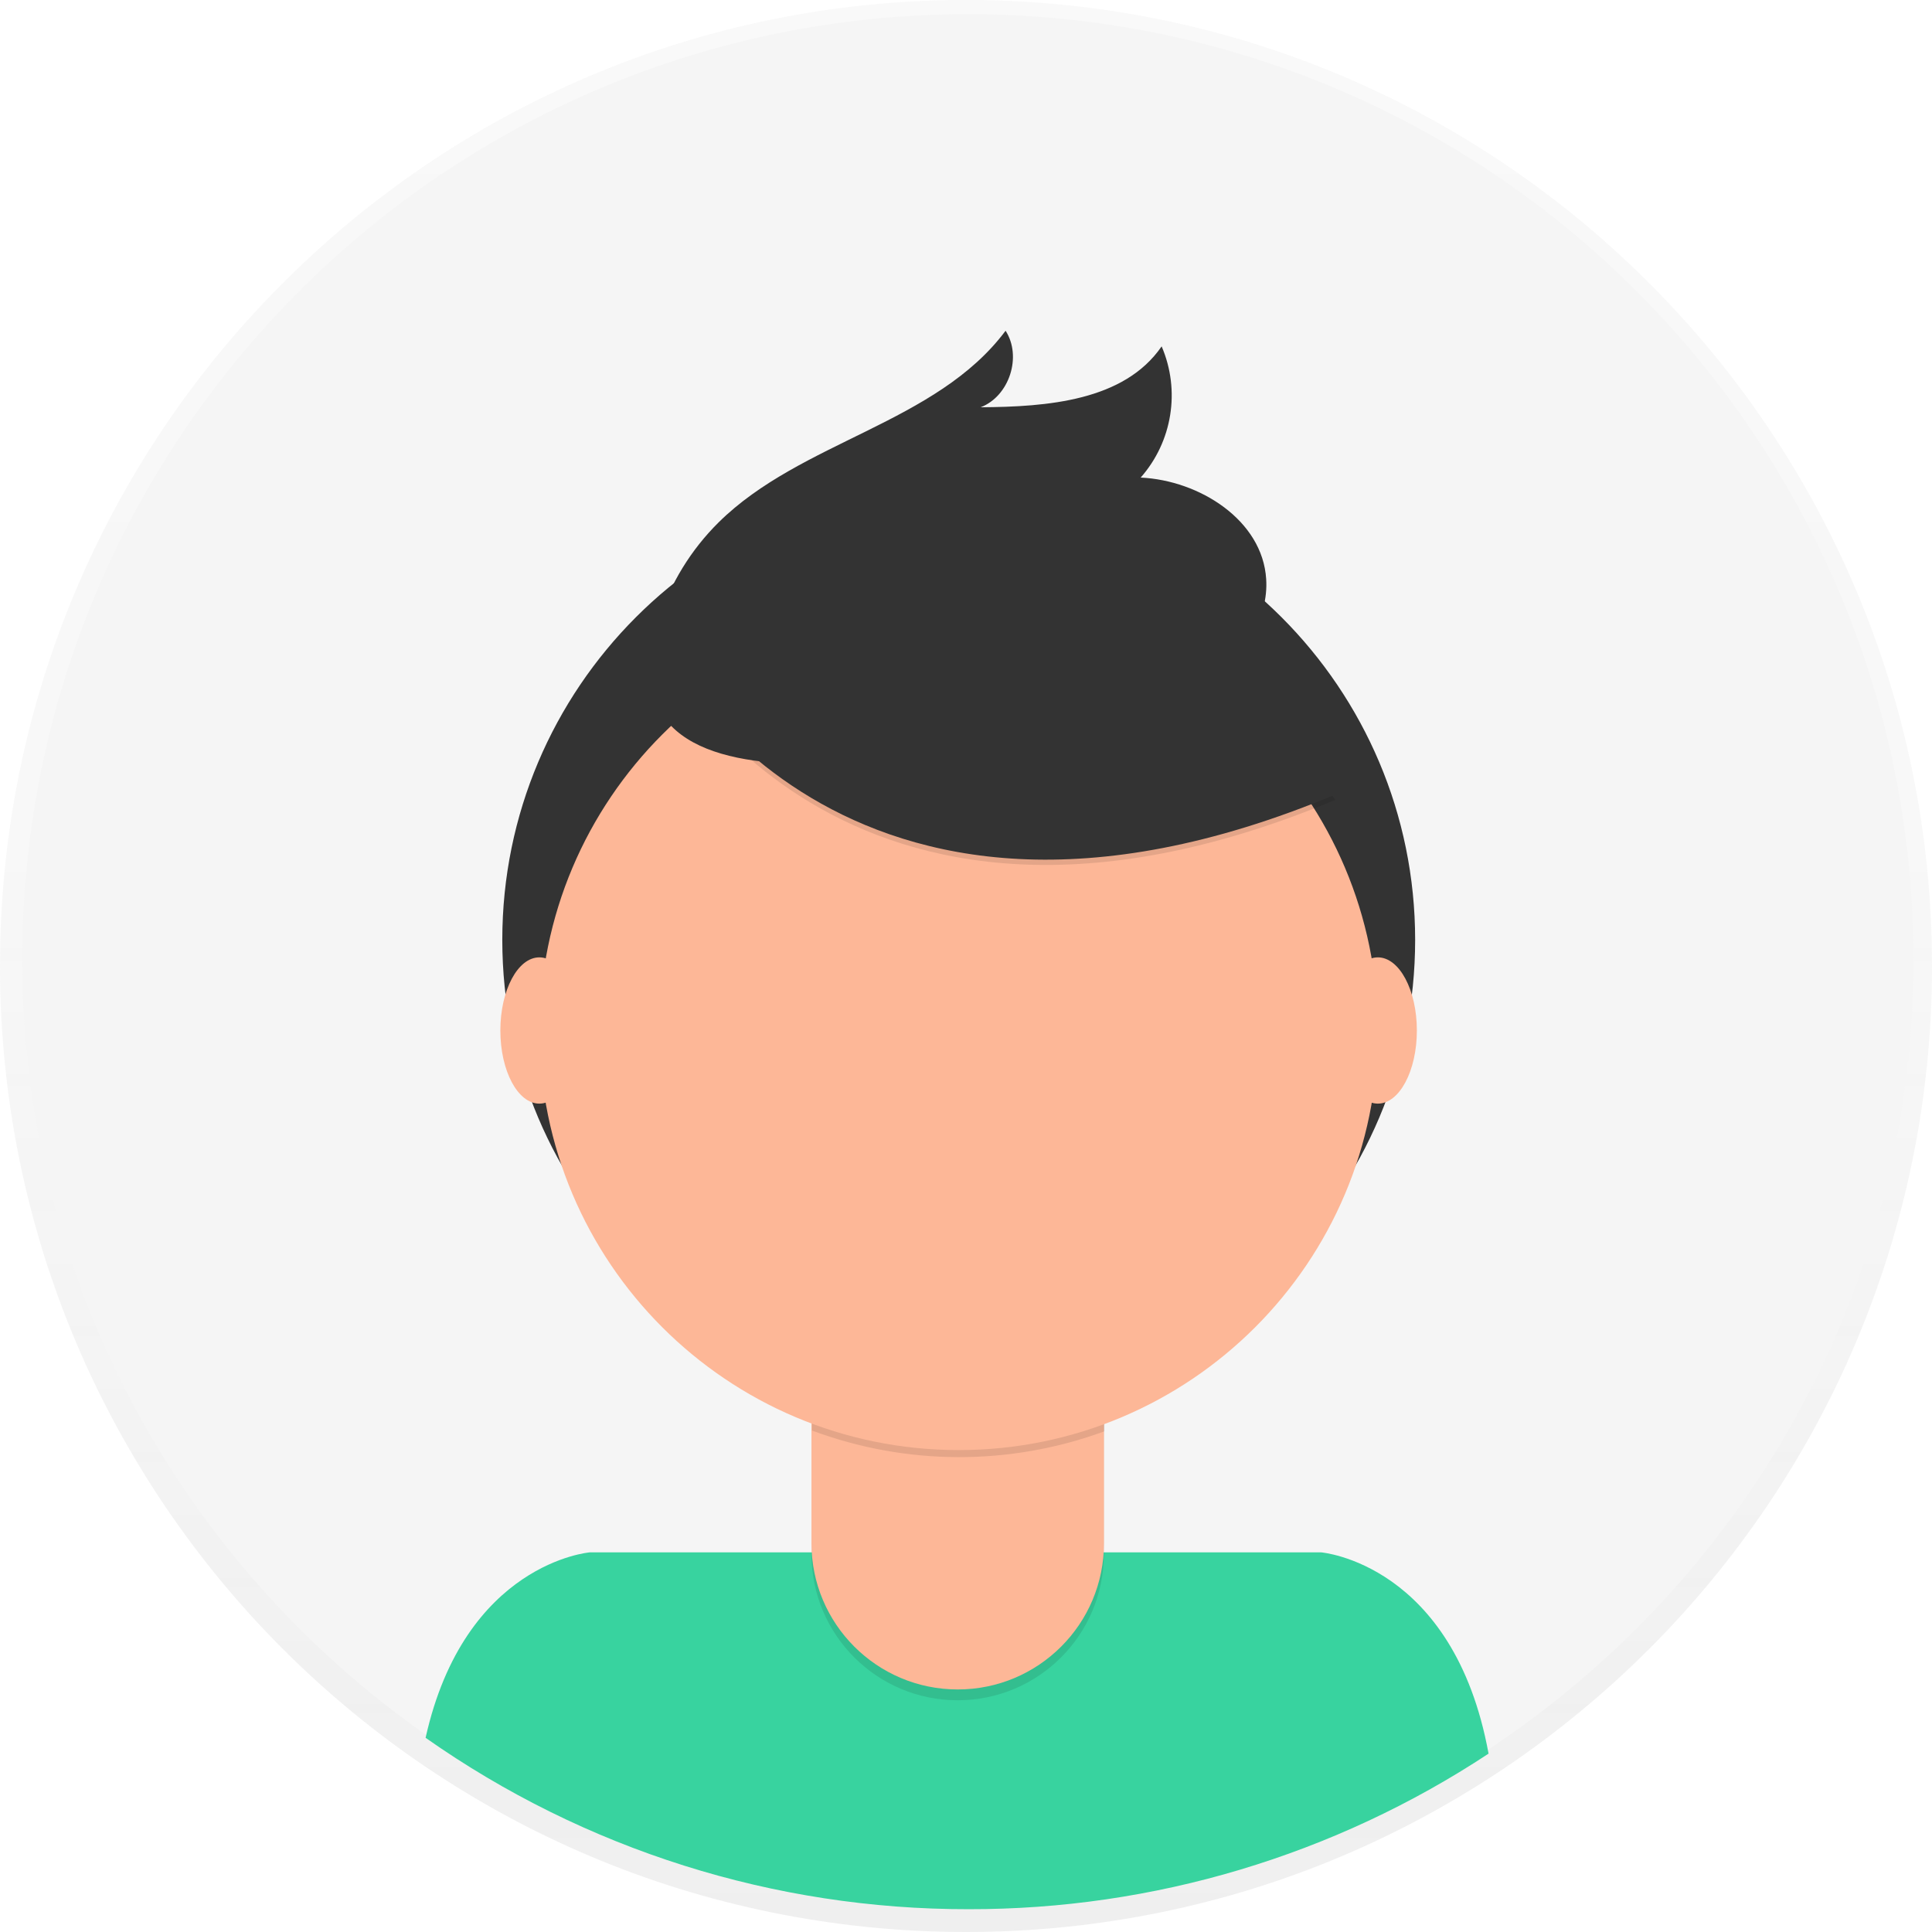
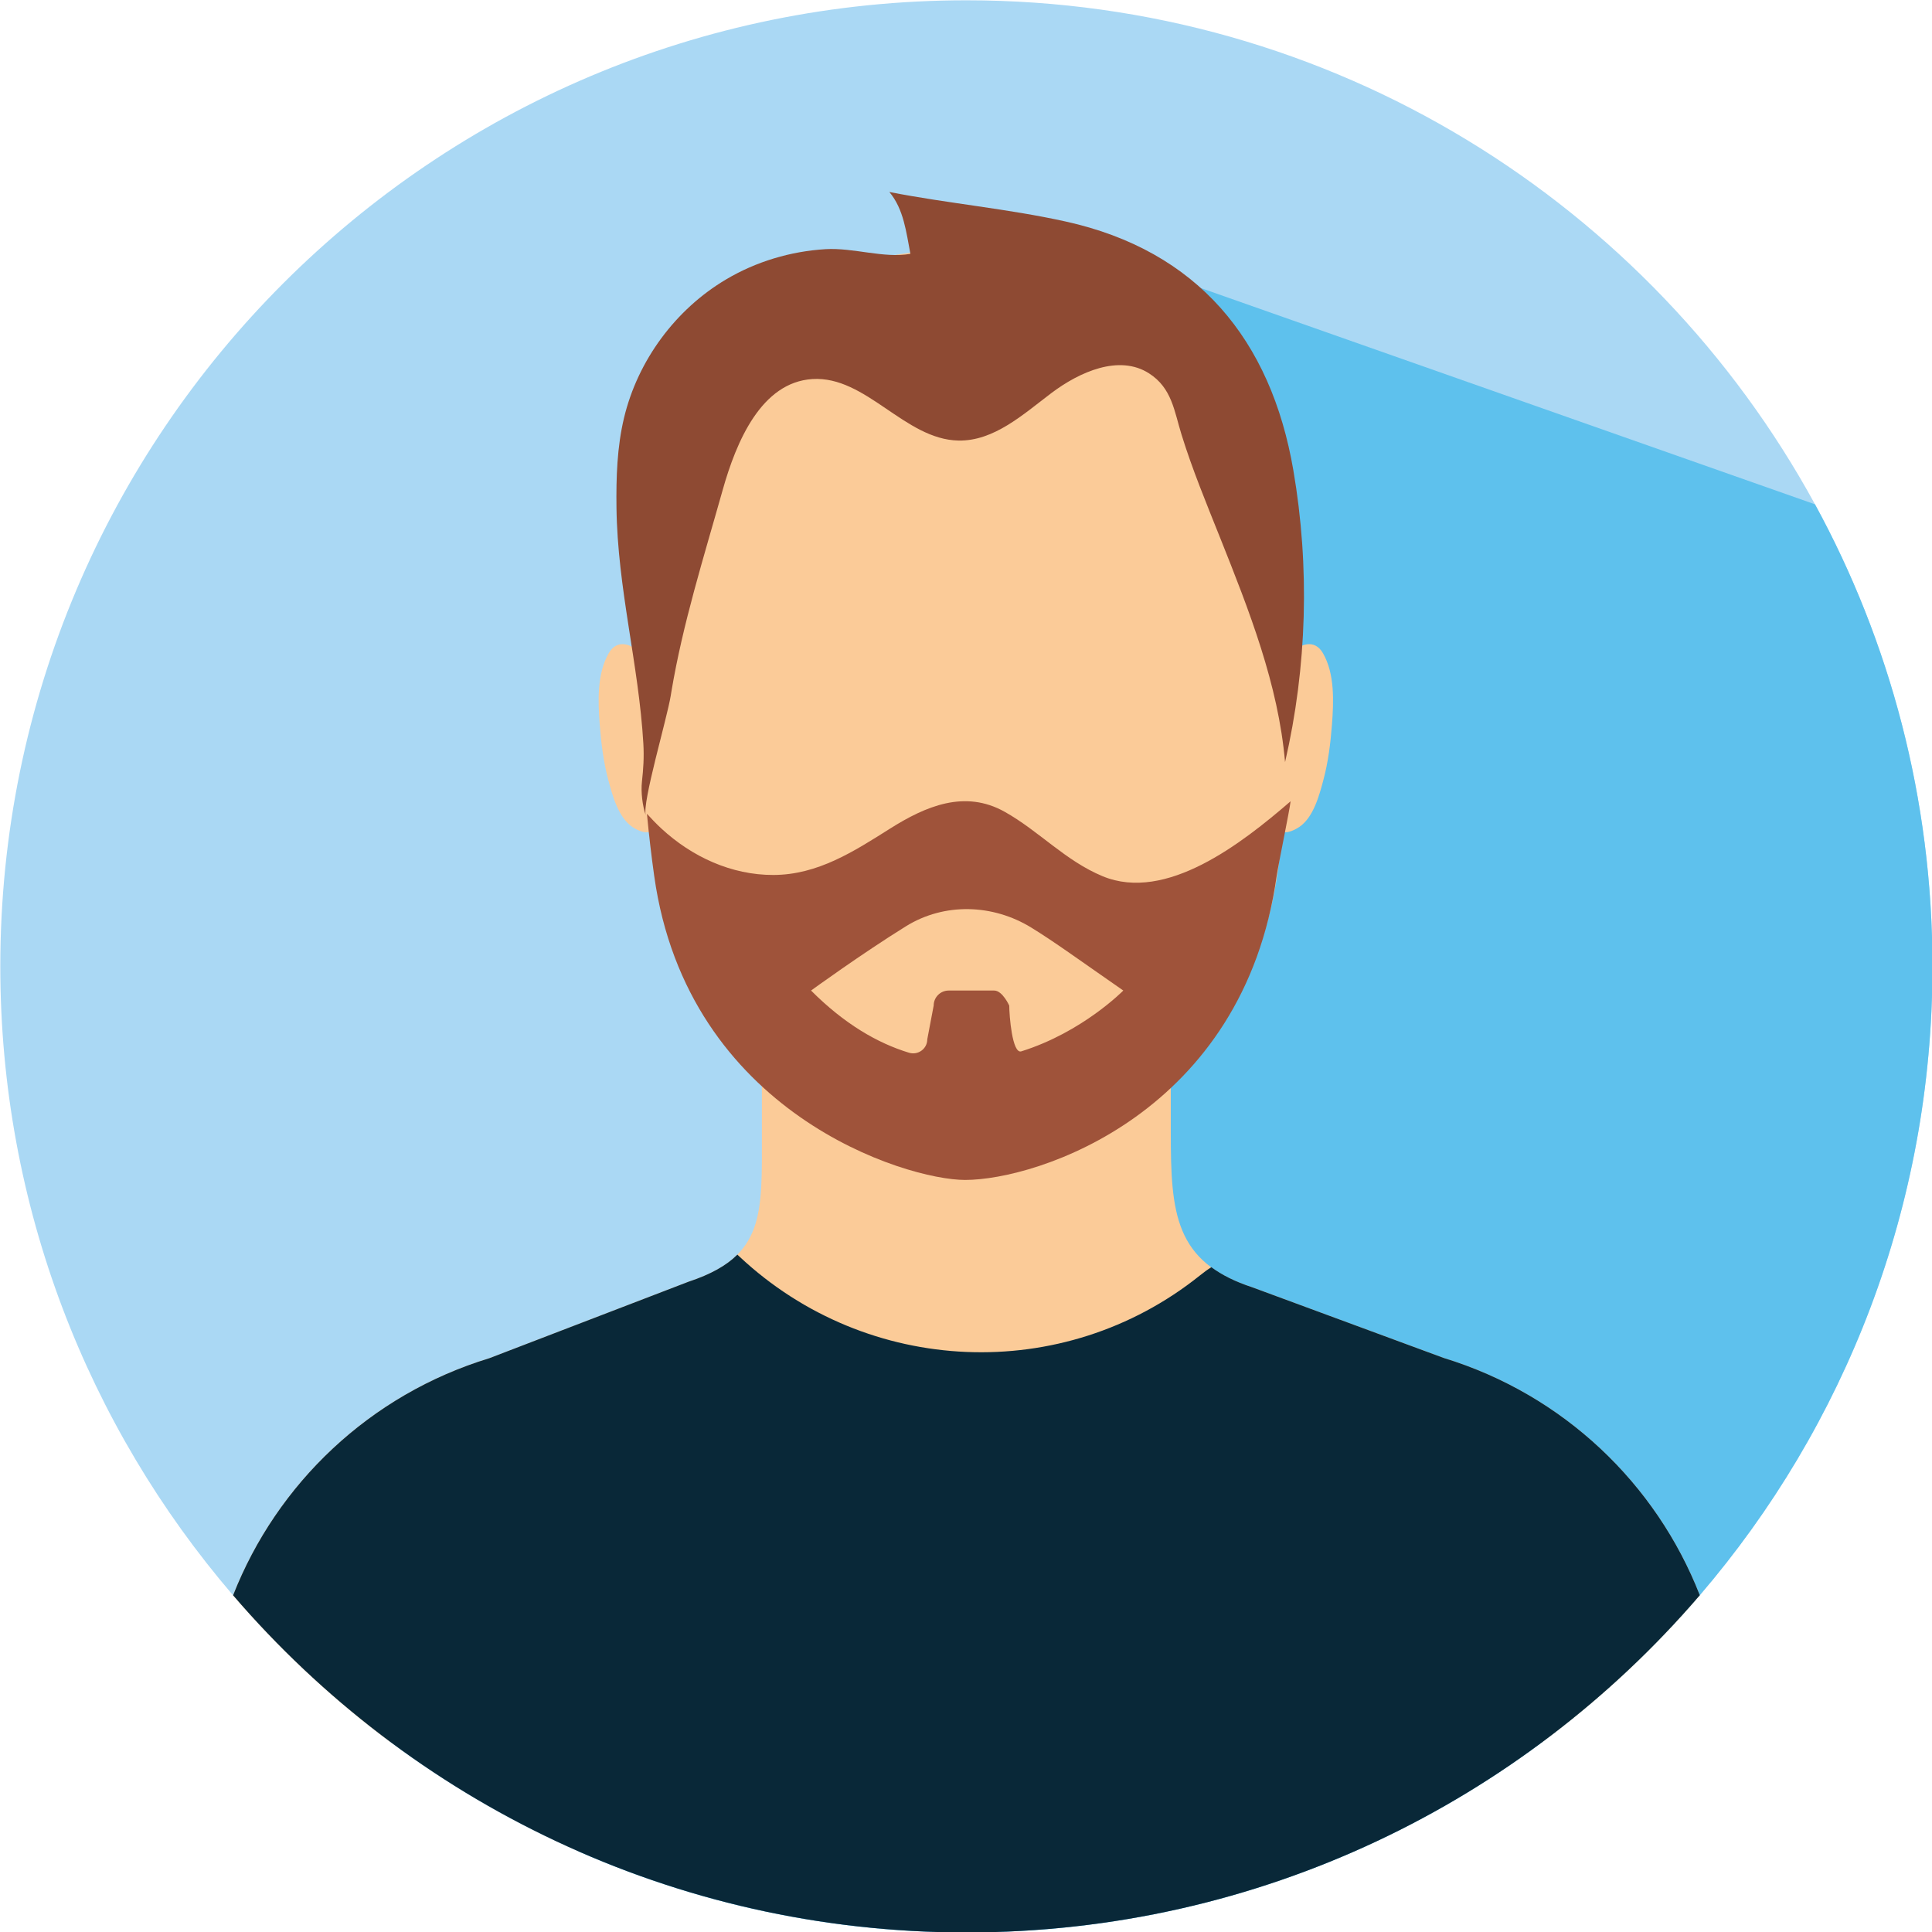
- <svg xmlns="http://www.w3.org/2000/svg" id="457bf273-24a3-4fd8-a857-e9b918267d6a" data-name="Layer 1" width="698" height="698" viewBox="0 0 698 698">
-   <defs>
-     <linearGradient id="b247946c-c62f-4d08-994a-4c3d64e1e98f" x1="349" y1="698" x2="349" gradientUnits="userSpaceOnUse">
-       <stop offset="0" stop-color="gray" stop-opacity="0.25" />
-       <stop offset="0.54" stop-color="gray" stop-opacity="0.12" />
-       <stop offset="1" stop-color="gray" stop-opacity="0.1" />
-     </linearGradient>
-   </defs>
-   <g opacity="0.5">
-     <circle cx="349" cy="349" r="349" fill="url(#b247946c-c62f-4d08-994a-4c3d64e1e98f)" />
-   </g>
-   <circle cx="349.68" cy="346.77" r="341.64" fill="#f5f5f5" />
-   <path d="M601,790.76a340,340,0,0,0,187.79-56.2c-12.59-68.8-60.5-72.72-60.5-72.72H464.09s-45.21,3.71-59.33,67A340.07,340.07,0,0,0,601,790.76Z" transform="translate(-251 -101)" fill="#38d39f" />
-   <circle cx="346.37" cy="339.57" r="164.9" fill="#333" />
-   <path d="M293.15,476.92H398.81a0,0,0,0,1,0,0v84.53A52.83,52.83,0,0,1,346,614.28h0a52.83,52.83,0,0,1-52.83-52.83V476.92a0,0,0,0,1,0,0Z" opacity="0.1" />
-   <path d="M296.5,473h99a3.35,3.35,0,0,1,3.35,3.35v81.18A52.83,52.83,0,0,1,346,610.37h0a52.83,52.83,0,0,1-52.83-52.83V476.35A3.35,3.35,0,0,1,296.5,473Z" fill="#fdb797" />
-   <path d="M544.34,617.82a152.07,152.07,0,0,0,105.66.29v-13H544.34Z" transform="translate(-251 -101)" opacity="0.1" />
-   <circle cx="346.37" cy="372.44" r="151.45" fill="#fdb797" />
-   <path d="M489.49,335.68S553.32,465.24,733.37,390l-41.92-65.73-74.31-26.67Z" transform="translate(-251 -101)" opacity="0.1" />
-   <path d="M489.49,333.78s63.83,129.56,243.88,54.3l-41.92-65.73-74.31-26.67Z" transform="translate(-251 -101)" fill="#333" />
-   <path d="M488.93,325a87.49,87.49,0,0,1,21.69-35.27c29.79-29.45,78.63-35.66,103.68-69.24,6,9.32,1.36,23.65-9,27.65,24-.16,51.81-2.26,65.38-22a44.89,44.89,0,0,1-7.57,47.4c21.27,1,44,15.4,45.34,36.65.92,14.16-8,27.56-19.59,35.68s-25.71,11.85-39.56,14.9C608.86,369.7,462.54,407.07,488.93,325Z" transform="translate(-251 -101)" fill="#333" />
-   <ellipse cx="194.86" cy="372.3" rx="14.09" ry="26.42" fill="#fdb797" />
-   <ellipse cx="497.8" cy="372.3" rx="14.09" ry="26.42" fill="#fdb797" />
+ <svg xmlns="http://www.w3.org/2000/svg" width="600" zoomAndPan="magnify" viewBox="0 0 450 450" height="600" preserveAspectRatio="xMidYMid meet" version="1.0">
+   <path fill="#aad8f4" d="M 450.105 225.09 C 450.105 281.008 429.68 332.199 395.914 371.555 C 385.031 384.238 372.734 395.703 359.328 405.672 C 321.863 433.594 275.414 450.105 225.105 450.105 C 192.949 450.105 162.395 443.367 134.734 431.215 C 119.07 424.352 104.359 415.762 90.812 405.672 C 77.422 395.668 65.164 384.238 54.277 371.57 C 20.516 332.219 0.07 281.023 0.07 225.09 C 0.07 100.812 100.832 0.07 225.105 0.07 C 310.379 0.07 384.574 47.523 422.746 117.465 C 440.191 149.43 450.105 186.102 450.105 225.09 Z M 450.105 225.09 " fill-opacity="1" fill-rule="nonzero" />
+   <path fill="#5ec1ed" d="M 450.105 225.09 C 450.105 281.008 429.68 332.199 395.914 371.555 C 385.031 384.238 372.734 395.703 359.328 405.672 C 321.863 433.594 275.414 450.105 225.105 450.105 C 192.949 450.105 162.395 443.367 134.734 431.215 L 235.656 89.066 L 224.789 61.828 L 279.719 67.102 L 422.746 117.465 C 440.191 149.43 450.105 186.102 450.105 225.09 Z M 450.105 225.09 " fill-opacity="1" fill-rule="nonzero" />
+   <path fill="#fbcb98" d="M 149.41 152.375 C 147.172 149.922 143.73 148.758 141.793 152.129 C 139.004 156.961 139.285 163.453 139.691 168.797 C 140.027 173.121 140.555 177.461 141.688 181.676 C 142.656 185.309 143.996 190.32 147.242 192.578 C 147.984 193.09 148.988 193.602 149.922 193.793 C 150.434 193.902 153.539 193.953 152.48 192.613 " fill-opacity="1" fill-rule="nonzero" />
+   <path fill="#fbcb98" d="M 300.516 152.375 C 302.758 149.922 306.199 148.758 308.137 152.129 C 310.926 156.961 310.645 163.453 310.238 168.797 C 309.902 173.121 309.371 177.461 308.242 181.676 C 307.273 185.309 305.934 190.32 302.688 192.578 C 301.945 193.09 300.941 193.602 300.004 193.793 C 299.496 193.902 296.391 193.953 297.449 192.613 " fill-opacity="1" fill-rule="nonzero" />
+   <path fill="#fbcb98" d="M 395.914 371.555 C 385.031 384.238 372.754 395.703 359.328 405.672 L 90.812 405.672 C 77.406 395.668 65.145 384.238 54.277 371.57 C 64.477 345.59 86.082 324.859 113.957 316.359 L 160.348 298.543 C 178.27 292.648 177.461 282.734 177.461 263.859 L 177.461 223.711 L 272.699 223.711 L 272.699 263.824 C 272.699 282.719 273.652 293.938 291.609 299.812 L 336.293 316.305 C 364.164 324.844 385.754 345.57 395.914 371.555 Z M 395.914 371.555 " fill-opacity="1" fill-rule="nonzero" />
+   <path fill="#092838" d="M 395.914 371.555 C 354.656 419.641 293.445 450.105 225.105 450.105 C 156.77 450.105 95.559 419.641 54.297 371.57 C 64.492 345.59 86.102 324.859 113.973 316.359 L 160.367 298.543 C 165.59 296.812 169.223 294.75 171.746 292.227 C 171.922 292.402 172.113 292.562 172.293 292.738 C 202.016 320.555 247.648 322.551 279.438 297.113 C 280.461 296.285 281.379 295.633 282.152 295.156 C 284.605 296.973 287.691 298.523 291.609 299.812 L 336.293 316.305 C 364.164 324.844 385.754 345.57 395.914 371.555 Z M 395.914 371.555 " fill-opacity="1" fill-rule="nonzero" />
+   <path fill="#fbcb98" d="M 300.906 144.191 C 300.711 90.422 267.336 61.828 224.789 61.828 C 224.77 61.828 224.805 61.828 224.789 61.828 C 224.77 61.828 221.578 58.316 221.543 58.316 C 178.996 58.316 149.605 90.422 149.43 144.207 C 149.34 168.727 150.188 184.867 152.676 202.668 C 160.418 257.988 211.348 273.492 225.09 273.492 C 241.934 273.492 289.914 257.988 297.66 202.668 C 300.148 184.852 300.992 168.711 300.906 144.191 Z M 300.906 144.191 " fill-opacity="1" fill-rule="nonzero" />
+   <path fill="#8e4a33" d="M 156.379 161.105 C 159.027 145.25 163.93 129.762 168.305 114.203 C 171.516 102.754 177.355 89.047 189.207 88.289 C 201.715 87.496 210.711 102.367 223.234 102.613 C 231.492 102.77 238.266 96.562 244.863 91.57 C 251.461 86.594 260.688 82.504 267.637 86.965 C 272.98 90.387 273.512 95.805 275.188 101.184 C 277.707 109.332 281.008 117.289 284.199 125.281 C 290.938 142.18 297.746 159.379 299.316 177.512 C 304.453 155.27 305.105 132 301.242 109.512 C 296.035 79.188 278.961 58.391 248.23 51.598 C 234.684 48.598 220.73 47.383 207.148 44.719 C 210.516 48.723 211.082 54.137 212.051 59.129 C 205.859 60.223 198.82 57.648 192.277 58.035 C 184.145 58.531 176.102 60.93 169.098 65.094 C 157.316 72.078 148.547 83.984 145.355 97.305 C 143.715 104.129 143.504 111.223 143.59 118.242 C 143.836 137.152 148.777 154.703 149.852 173.242 C 150.031 176.402 149.852 179.066 149.52 182.062 C 149.254 184.5 149.641 187.656 150.418 189.93 C 149.484 187.16 155.391 167.246 156.223 162.059 C 156.273 161.762 156.328 161.426 156.379 161.105 Z M 156.379 161.105 " fill-opacity="1" fill-rule="nonzero" />
+   <path fill="#9f533a" d="M 256.84 204.098 C 248.145 200.496 242.059 193.602 234.016 189.086 C 224.699 183.863 215.598 187.777 207.309 193 C 198.895 198.309 190.496 203.762 180.16 203.797 C 170.367 203.832 161.145 199.547 154.051 192.984 C 152.871 191.891 151.758 190.727 150.684 189.543 C 151.141 194.375 151.688 199.141 152.375 204.008 C 160.121 259.328 211.047 274.832 224.789 274.832 C 241.633 274.832 289.617 259.328 297.359 204.008 C 297.676 201.77 300.359 188.82 300.605 186.633 C 289.211 196.477 271.605 210.199 256.84 204.098 Z M 235.074 234.227 C 235.074 234.227 233.504 230.715 231.562 230.715 L 220.977 230.715 C 219.039 230.715 217.469 232.285 217.469 234.227 L 215.984 242.059 C 215.984 244.281 213.832 245.852 211.719 245.199 C 204.359 242.957 196.652 238.477 188.91 230.715 C 188.91 230.715 200.621 222.195 211.027 215.738 C 219.973 210.199 231.246 210.551 240.207 216.055 C 245.586 219.355 251.547 223.711 261.637 230.715 C 261.637 230.715 252.113 240.434 237.879 244.879 C 235.762 245.551 235.074 236.465 235.074 234.227 Z M 235.074 234.227 " fill-opacity="1" fill-rule="nonzero" />
</svg>
